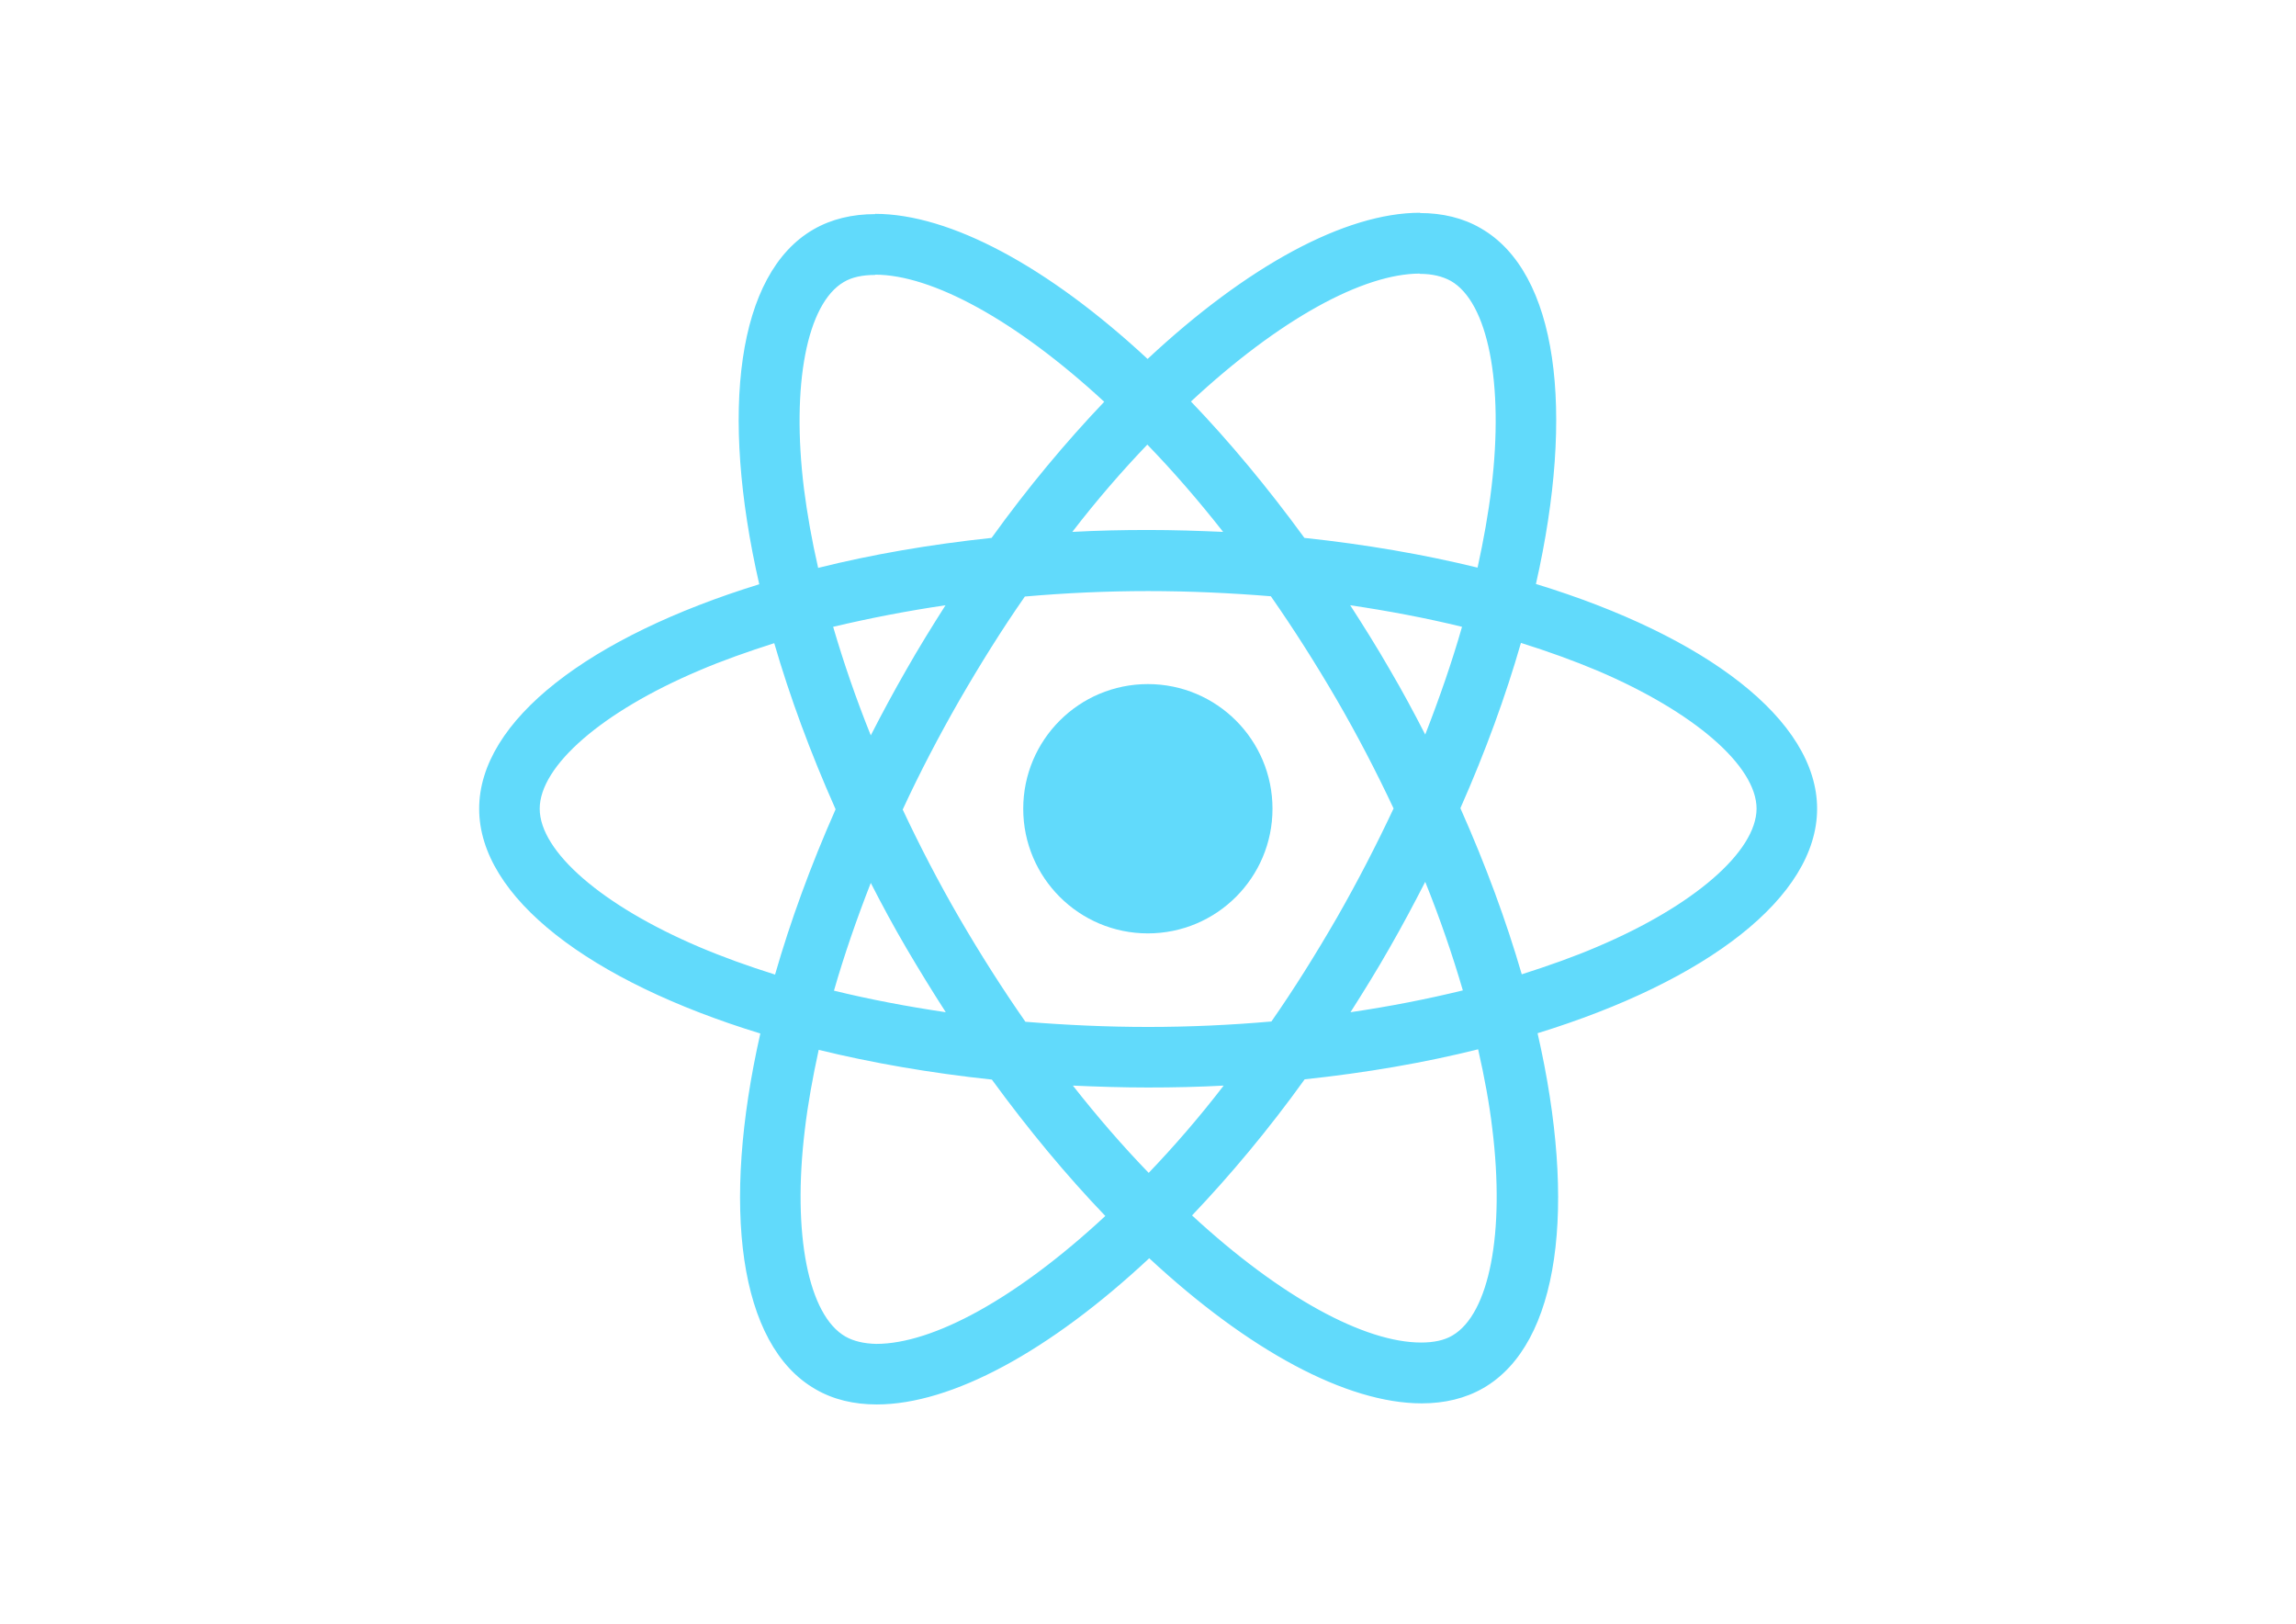
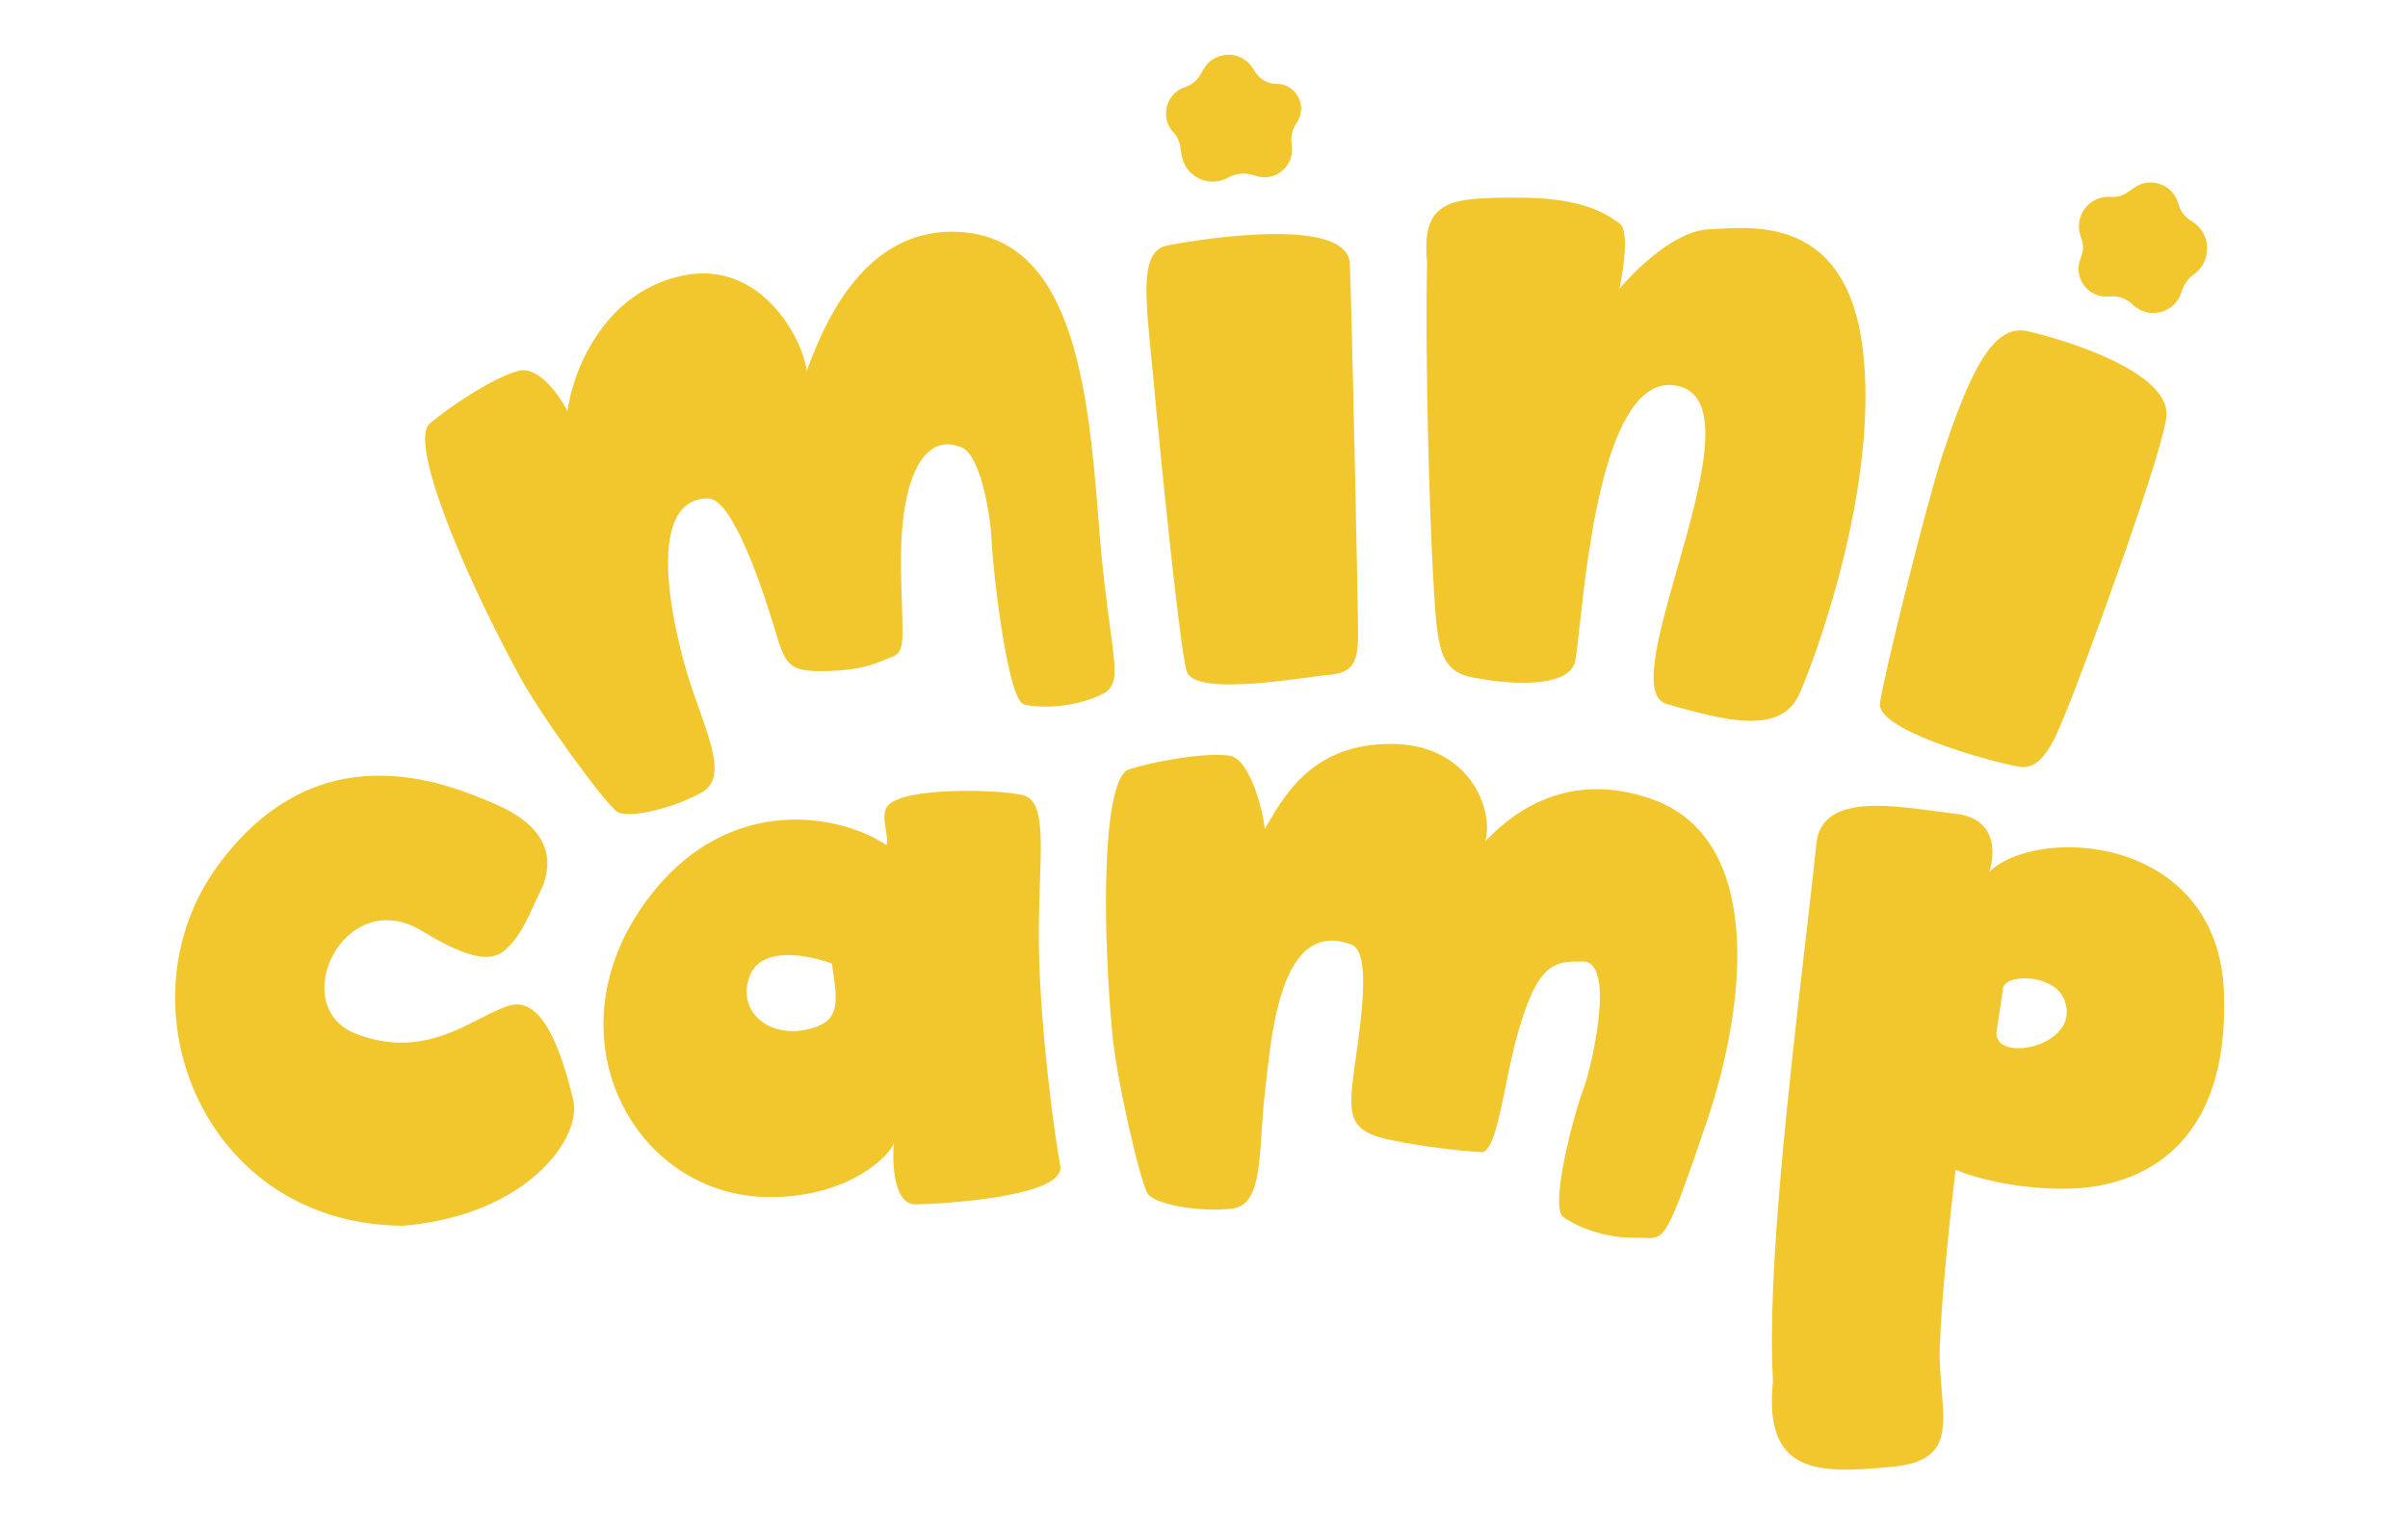
- <svg xmlns="http://www.w3.org/2000/svg" viewBox="0 0 841.9 595.3">
-   <g fill="#61DAFB">
-     <path d="M666.3 296.5c0-32.5-40.7-63.3-103.1-82.4 14.4-63.6 8-114.2-20.2-130.4-6.5-3.8-14.1-5.6-22.4-5.6v22.3c4.6 0 8.3.9 11.4 2.6 13.6 7.8 19.5 37.5 14.9 75.7-1.1 9.4-2.9 19.3-5.1 29.4-19.6-4.8-41-8.5-63.5-10.9-13.5-18.5-27.5-35.3-41.6-50 32.6-30.3 63.2-46.9 84-46.9V78c-27.5 0-63.5 19.6-99.9 53.6-36.4-33.8-72.4-53.2-99.9-53.2v22.3c20.7 0 51.4 16.5 84 46.6-14 14.7-28 31.4-41.3 49.9-22.6 2.4-44 6.1-63.6 11-2.3-10-4-19.7-5.2-29-4.7-38.2 1.1-67.9 14.6-75.8 3-1.8 6.9-2.6 11.5-2.6V78.5c-8.4 0-16 1.8-22.6 5.6-28.1 16.2-34.4 66.7-19.9 130.1-62.2 19.2-102.7 49.9-102.7 82.3 0 32.5 40.7 63.3 103.1 82.4-14.4 63.6-8 114.2 20.2 130.4 6.5 3.8 14.1 5.6 22.5 5.6 27.5 0 63.5-19.6 99.9-53.6 36.4 33.8 72.4 53.2 99.9 53.2 8.4 0 16-1.8 22.6-5.6 28.1-16.2 34.4-66.7 19.9-130.1 62-19.1 102.5-49.9 102.5-82.3zm-130.2-66.7c-3.7 12.9-8.3 26.2-13.5 39.5-4.1-8-8.4-16-13.1-24-4.6-8-9.5-15.8-14.4-23.4 14.2 2.1 27.9 4.7 41 7.9zm-45.8 106.5c-7.8 13.5-15.8 26.3-24.1 38.2-14.9 1.3-30 2-45.2 2-15.1 0-30.2-.7-45-1.9-8.3-11.9-16.4-24.6-24.2-38-7.6-13.1-14.5-26.4-20.8-39.8 6.2-13.4 13.2-26.8 20.7-39.9 7.8-13.5 15.8-26.3 24.1-38.2 14.9-1.3 30-2 45.2-2 15.1 0 30.2.7 45 1.9 8.3 11.9 16.4 24.6 24.2 38 7.6 13.1 14.5 26.4 20.8 39.8-6.3 13.4-13.2 26.8-20.7 39.9zm32.3-13c5.4 13.4 10 26.8 13.8 39.8-13.1 3.2-26.9 5.9-41.2 8 4.9-7.7 9.8-15.6 14.4-23.7 4.6-8 8.9-16.1 13-24.1zM421.2 430c-9.3-9.6-18.6-20.3-27.8-32 9 .4 18.2.7 27.5.7 9.4 0 18.7-.2 27.8-.7-9 11.7-18.3 22.4-27.5 32zm-74.4-58.9c-14.2-2.1-27.9-4.7-41-7.9 3.7-12.9 8.3-26.2 13.5-39.5 4.1 8 8.4 16 13.1 24 4.7 8 9.5 15.8 14.4 23.4zM420.7 163c9.3 9.6 18.6 20.3 27.8 32-9-.4-18.2-.7-27.5-.7-9.4 0-18.7.2-27.8.7 9-11.7 18.3-22.4 27.5-32zm-74 58.9c-4.9 7.7-9.8 15.6-14.4 23.7-4.6 8-8.9 16-13 24-5.4-13.4-10-26.8-13.8-39.8 13.1-3.1 26.9-5.8 41.2-7.9zm-90.5 125.2c-35.4-15.1-58.3-34.9-58.3-50.6 0-15.7 22.9-35.6 58.3-50.6 8.6-3.7 18-7 27.7-10.1 5.7 19.6 13.2 40 22.5 60.9-9.2 20.8-16.6 41.1-22.2 60.6-9.9-3.1-19.3-6.5-28-10.2zM310 490c-13.6-7.8-19.5-37.5-14.9-75.7 1.1-9.4 2.9-19.3 5.1-29.4 19.6 4.8 41 8.5 63.5 10.9 13.5 18.5 27.5 35.3 41.6 50-32.6 30.3-63.2 46.9-84 46.9-4.5-.1-8.3-1-11.3-2.7zm237.2-76.2c4.7 38.2-1.1 67.9-14.6 75.8-3 1.8-6.9 2.6-11.5 2.6-20.7 0-51.4-16.5-84-46.6 14-14.7 28-31.4 41.3-49.9 22.6-2.4 44-6.1 63.6-11 2.3 10.1 4.1 19.8 5.2 29.1zm38.5-66.7c-8.6 3.7-18 7-27.7 10.1-5.7-19.6-13.2-40-22.5-60.9 9.2-20.8 16.6-41.1 22.2-60.6 9.9 3.1 19.3 6.5 28.1 10.2 35.4 15.1 58.3 34.9 58.3 50.6-.1 15.7-23 35.6-58.4 50.6zM320.8 78.4z" />
-     <circle cx="420.9" cy="296.5" r="45.7" />
-     <path d="M520.5 78.1z" />
-   </g>
+ <svg xmlns="http://www.w3.org/2000/svg" width="220" height="140" viewBox="0 0 220 140" fill="none">
+   <path fill-rule="evenodd" clip-rule="evenodd" d="M109.953 6.328C110.92 4.623 113.348 4.544 114.424 6.183L114.726 6.642C115.143 7.278 115.853 7.661 116.614 7.661C118.372 7.661 119.456 9.583 118.546 11.088L118.338 11.432C118.058 11.894 117.937 12.435 117.992 12.973L118.036 13.403C118.227 15.247 116.439 16.666 114.686 16.062L114.566 16.021C113.787 15.752 112.932 15.829 112.214 16.232C110.447 17.222 108.237 16.134 107.945 14.13L107.846 13.452C107.773 12.953 107.557 12.487 107.223 12.11L107.163 12.042C105.957 10.681 106.54 8.531 108.267 7.965C108.865 7.769 109.368 7.358 109.679 6.811L109.953 6.328ZM130.382 23.964C130.195 32.114 130.57 46.447 130.946 52.91L130.956 53.075C131.324 59.411 131.447 61.533 135.081 61.997C137.807 62.528 143.389 62.953 143.915 60.405C144.023 59.882 144.142 58.8 144.298 57.365L144.298 57.364C145.096 50.067 146.889 33.655 153.407 35.299C157.681 36.377 155.353 44.543 153.24 51.952C151.497 58.065 149.9 63.662 152.279 64.339C157.542 65.838 162.711 67.243 164.403 63.403C166.094 59.562 171.752 43.824 170.154 31.645C168.65 20.181 160.8 20.671 156.748 20.924C156.496 20.94 156.259 20.955 156.039 20.966C153.031 21.116 149.397 24.651 147.956 26.399C148.332 24.651 148.859 21.003 147.956 20.404C147.891 20.361 147.823 20.315 147.752 20.266C146.587 19.476 144.503 18.062 138.747 18.062C132.638 18.062 129.819 18.156 130.382 23.964ZM49.616 80.918C50.711 77.972 49.564 75.322 45.182 73.456L45.176 73.453C40.791 71.585 29.029 66.575 19.859 79.17C10.684 91.772 18.47 111.934 36.857 112.021C48.269 111.032 53.211 103.916 52.367 100.488C51.522 97.06 49.812 90.933 46.551 91.896C45.711 92.144 44.814 92.603 43.833 93.104C41.006 94.548 37.48 96.349 32.599 94.509C26.024 92.029 31.452 80.748 38.539 85.073C44.479 88.698 45.66 87.405 46.747 86.213L46.794 86.163C47.601 85.279 48.242 83.878 48.894 82.455C49.13 81.938 49.368 81.418 49.616 80.918ZM106.712 22.416C104.217 22.885 104.573 26.476 105.195 32.755C105.322 34.032 105.459 35.421 105.586 36.917C106.059 41.907 107.745 58.857 108.402 61.305C108.944 63.325 115.879 62.396 119.551 61.903L119.552 61.903C120.329 61.799 120.96 61.714 121.354 61.681C123.606 61.493 124.075 60.551 124.075 58.009C124.075 55.467 123.512 28.536 123.325 24.111C123.137 19.685 109.716 21.851 106.712 22.416ZM177.307 42.077C180.038 33.648 182.189 29.613 185.178 30.259C188.167 30.905 198.575 33.956 197.911 38.225C197.233 42.591 189.863 62.426 188.879 64.764C188.789 64.978 188.698 65.2 188.605 65.427C187.681 67.679 186.568 70.392 184.537 70.077C182.217 69.716 171.417 66.774 171.757 64.268C172.098 61.763 175.813 46.849 177.307 42.077ZM39.261 38.712C37.411 40.29 41.902 51.51 47.361 61.59C49.242 65.184 55.374 73.599 56.431 74.213C57.487 74.826 61.626 73.862 64.18 72.372C66.149 71.223 65.133 68.354 63.879 64.809L63.879 64.809C63.507 63.758 63.113 62.646 62.771 61.503C61.274 56.507 59.002 45.55 64.708 45.55C66.999 45.55 69.832 54.315 70.801 57.558C71.769 60.802 72.016 61.415 75.538 61.328C78.49 61.254 79.722 60.75 80.873 60.279C81.096 60.188 81.315 60.098 81.543 60.013C82.548 59.638 82.514 58.638 82.412 55.648C82.371 54.445 82.318 52.92 82.318 50.984C82.318 44.235 84.202 39.326 87.883 40.904C89.599 41.639 90.507 47.127 90.595 49.406C90.683 51.685 92.004 64.045 93.589 64.395C95.174 64.746 98.08 64.658 100.545 63.519C102.152 62.776 102.001 61.662 101.433 57.459C101.13 55.212 100.707 52.081 100.369 47.653C99.401 34.943 97.904 21.357 87.161 21.181C78.567 21.041 75.057 30.268 73.707 33.892C73.354 30.999 69.498 23.601 62.242 25.214C54.987 26.826 52.292 34.125 51.852 37.573C51.118 36.141 49.193 33.401 47.361 33.892C45.072 34.505 41.11 37.135 39.261 38.712ZM101.597 94.179C100.578 82.93 100.875 71.02 103.157 70.303C105.438 69.586 110.035 68.731 112.34 69.058C114.184 69.32 115.436 74.186 115.543 75.767C115.61 75.654 115.678 75.538 115.747 75.42C117.478 72.448 120.079 67.986 127.063 67.986C134.363 67.986 136.503 74.125 135.699 76.885C138.323 74.12 143.312 70.406 150.84 73.001C160.814 76.438 159.91 90.842 155.855 102.743C152.28 113.234 152.102 113.225 150.282 113.131C150.038 113.119 149.763 113.105 149.447 113.114C146.779 113.196 144.122 112.153 142.827 111.223C141.532 110.294 143.832 101.712 144.636 99.612C145.441 97.51 147.641 87.872 144.636 87.872L144.542 87.872C142.096 87.871 140.578 87.87 138.735 94.179C138.286 95.716 137.922 97.501 137.577 99.185C136.91 102.449 136.321 105.333 135.347 105.289C133.871 105.222 130.09 104.841 126.804 104.127C123.423 103.391 123.216 102.012 123.599 98.696C123.662 98.154 123.757 97.479 123.863 96.727L123.863 96.726C124.406 92.88 125.237 87.001 123.48 86.329C117.288 83.958 116.249 93.556 115.661 98.988C115.62 99.364 115.581 99.719 115.543 100.049C115.409 101.218 115.333 102.378 115.262 103.476V103.476V103.476V103.476L115.262 103.476C115.019 107.175 114.823 110.169 112.6 110.451C109.717 110.816 105.606 110.093 104.89 109.129C104.174 108.164 101.902 98.165 101.597 94.179ZM80.986 77.238C77.139 74.593 66.752 72.166 59.247 82.068C49.866 94.445 57.808 109.401 70.361 109.401C77.7 109.401 81.422 105.484 81.667 104.426C81.492 106.319 81.647 110.098 83.672 110.066C86.203 110.027 97.384 109.357 96.865 106.551C96.346 103.744 95.025 94.064 94.915 86.468C94.884 84.375 94.951 82.429 95.01 80.697V80.697V80.697V80.697C95.167 76.152 95.273 73.078 93.436 72.663C90.898 72.091 82.801 71.973 81.203 73.531C80.638 74.081 80.795 75.025 80.934 75.868C81.024 76.41 81.107 76.911 80.986 77.238ZM76.003 88.064C73.928 87.275 69.519 86.401 68.483 89.22C67.188 92.743 70.823 95.333 74.78 93.763C76.752 92.934 76.49 91.225 76.003 88.064ZM161.986 126.203C161.411 116.705 163.419 99.282 164.941 86.081L164.942 86.077C165.326 82.74 165.68 79.673 165.953 77.072C166.431 72.733 172.147 73.503 176.77 74.125C177.43 74.214 178.067 74.3 178.664 74.368C182.486 74.8 182.3 78.094 181.729 79.686C186.236 75.359 202.643 76.351 203.184 90.684C203.725 105.018 195.341 108.444 189.211 108.624C184.307 108.768 180.136 107.542 178.664 106.911C178.243 110.397 177.366 118.522 177.221 123.138C177.178 124.528 177.292 125.845 177.396 127.052L177.396 127.052L177.396 127.053C177.724 130.855 177.958 133.567 172.894 134.046C166.223 134.677 161.085 134.857 161.986 126.203ZM188.581 91.316C187.605 88.925 182.992 88.972 182.992 90.414L182.451 94.02C181.639 97.356 190.384 95.733 188.581 91.316ZM199.005 18.608C198.543 16.872 196.503 16.117 195.021 17.132L194.33 17.606C193.901 17.9 193.384 18.037 192.866 17.993C190.889 17.826 189.411 19.772 190.103 21.631L190.161 21.785C190.357 22.312 190.357 22.893 190.16 23.42L190.062 23.683C189.398 25.459 190.847 27.31 192.731 27.091C193.443 27.008 194.156 27.23 194.695 27.702L194.967 27.941C196.424 29.216 198.71 28.576 199.293 26.729L199.34 26.58C199.53 25.976 199.913 25.45 200.429 25.083C202.099 23.894 202.052 21.397 200.337 20.273L200.092 20.113C199.557 19.762 199.17 19.226 199.005 18.608Z" fill="#F2C72E" />
</svg>
